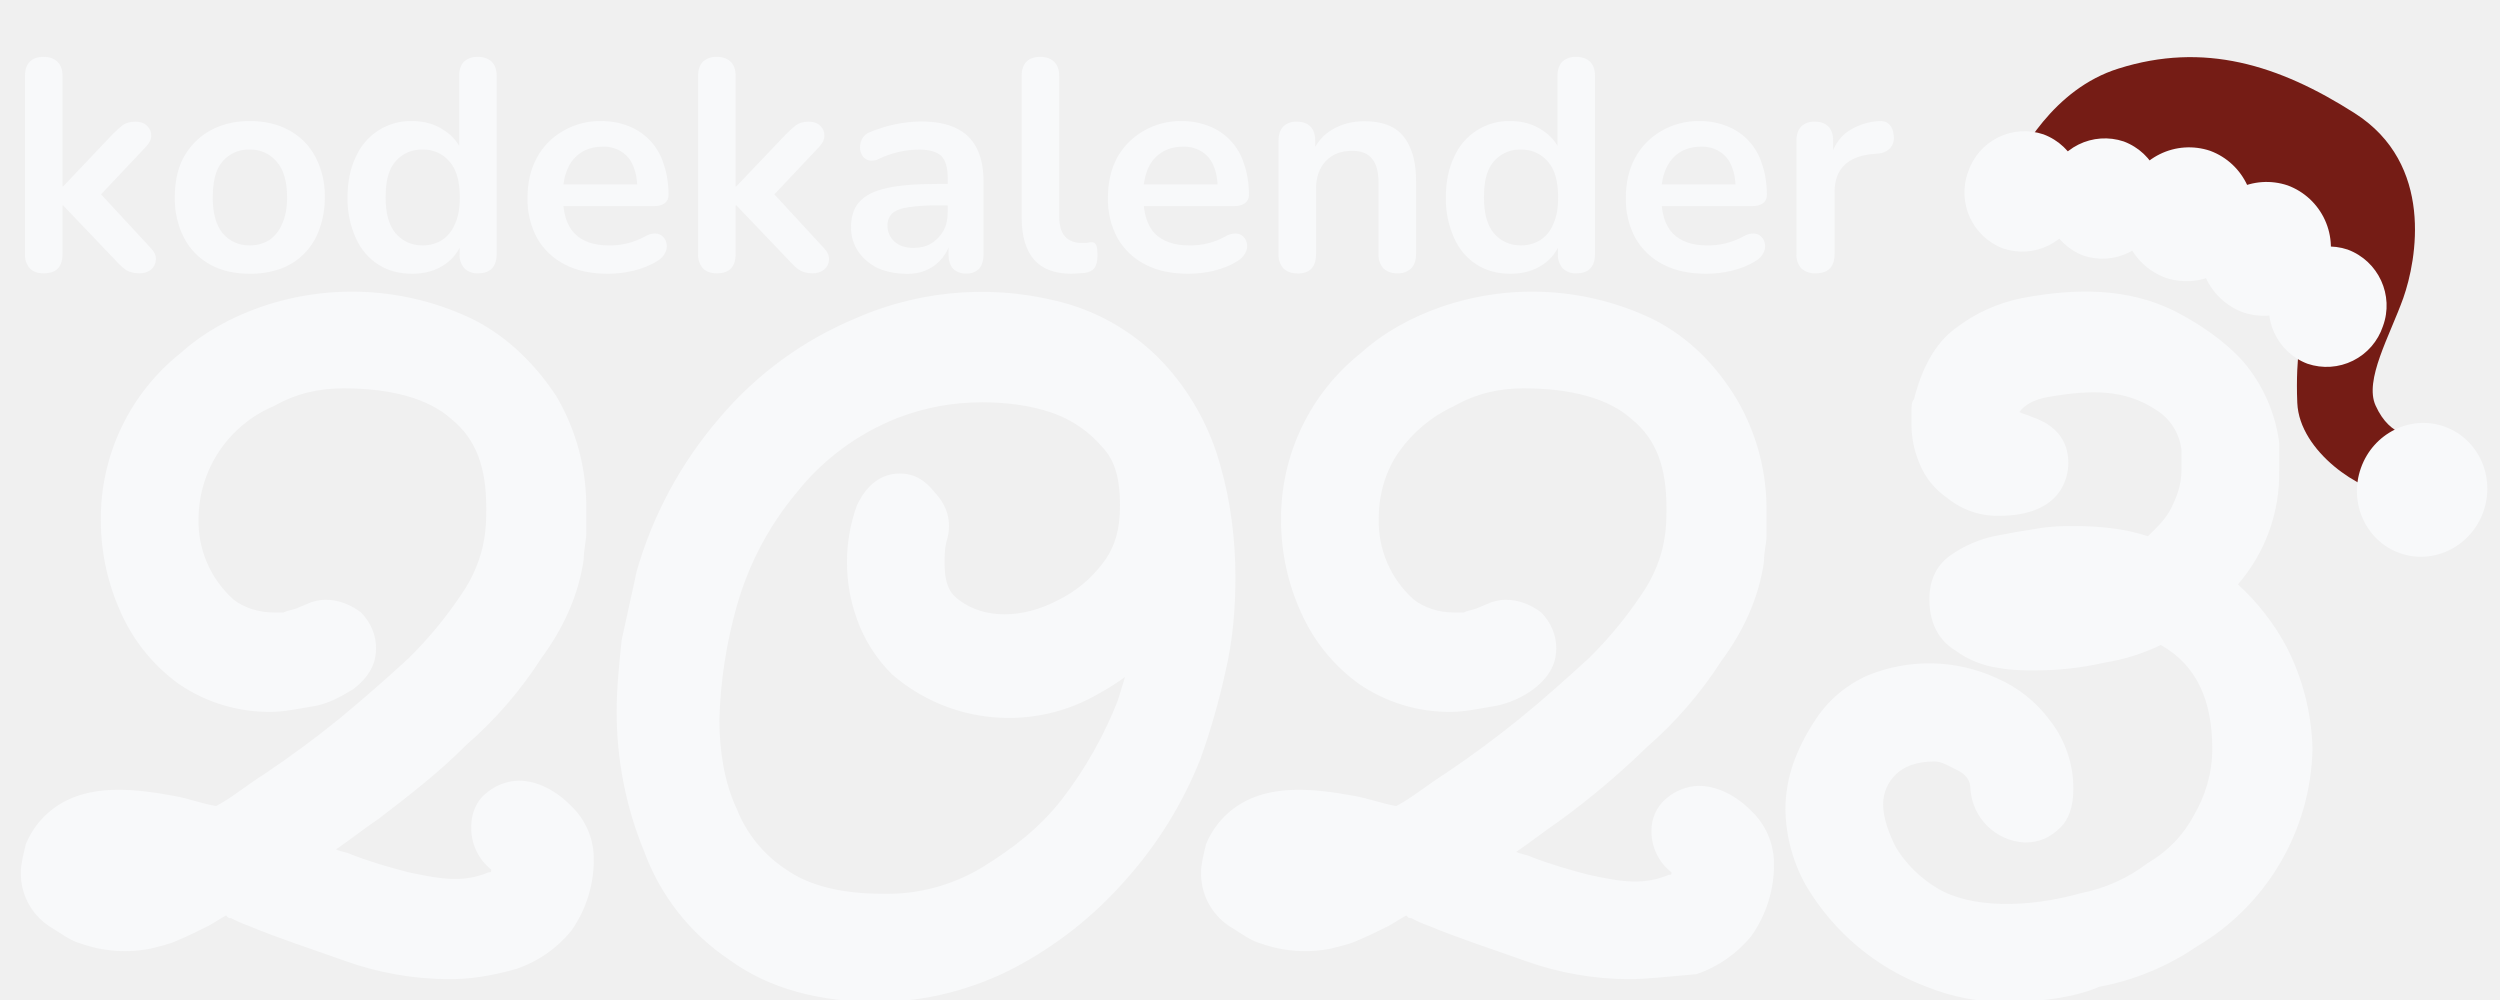
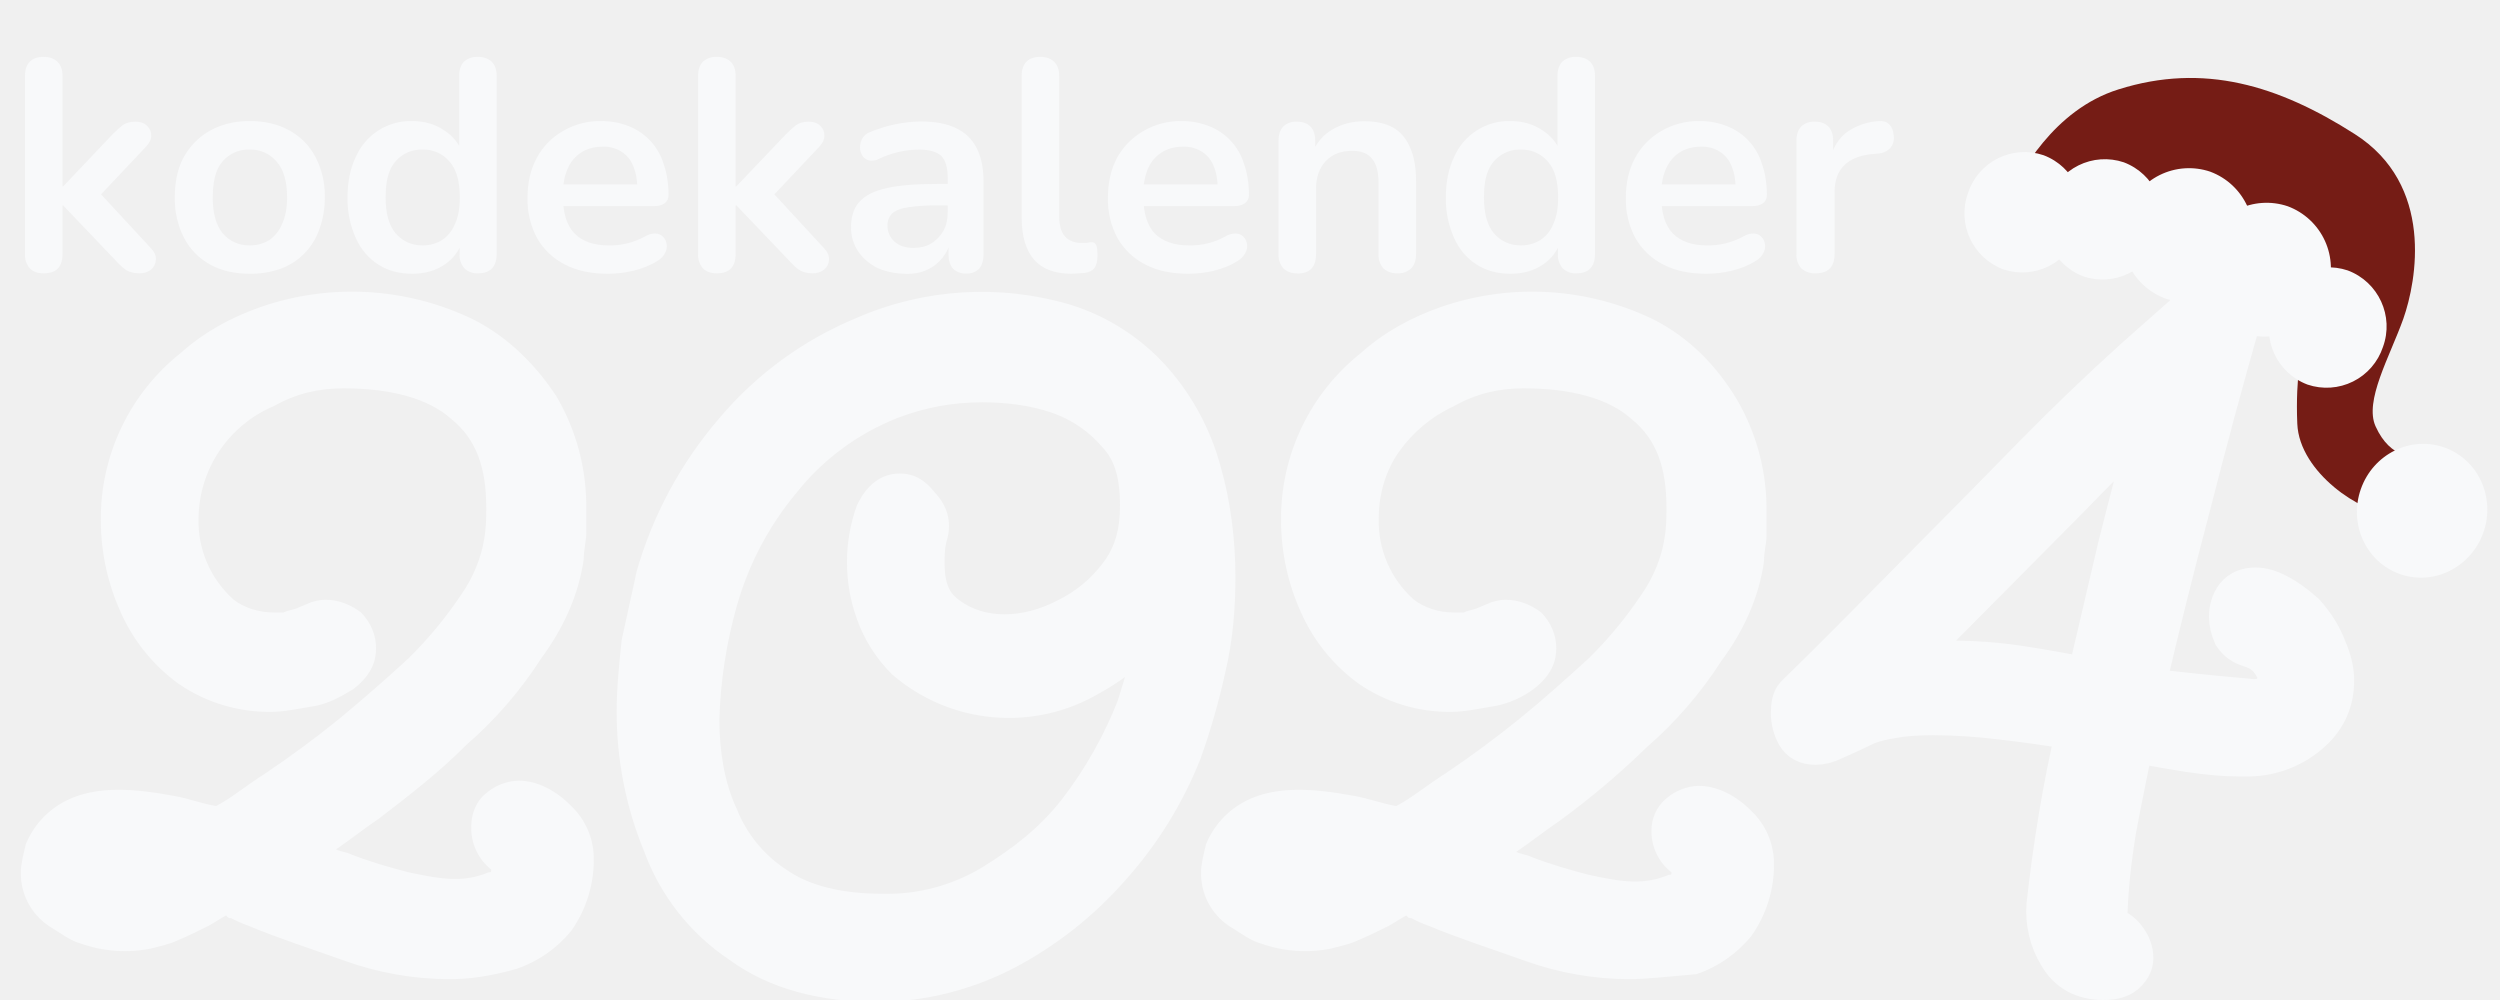
<svg xmlns="http://www.w3.org/2000/svg" fill="none" viewBox="0 0 120 48">
  <g clip-path="url(#Kodekalender_Logo_Desktop_svg__a)">
    <path fill="#F8F9FA" d="M2.1 13.12c-.3 0-.52-.08-.67-.24a.97.97 0 0 1-.23-.69V3.64c0-.3.08-.52.23-.68.15-.15.37-.23.66-.23.29 0 .51.08.66.23.17.16.25.38.25.68v5.31h.03l2.37-2.5c.2-.2.36-.34.5-.45.15-.1.35-.16.6-.16s.43.07.56.2c.13.13.2.28.2.47 0 .18-.09.36-.26.54L4.5 9.7v-.75l2.75 2.97c.17.18.25.37.23.56a.63.63 0 0 1-.23.46.85.85 0 0 1-.55.18c-.27 0-.49-.06-.65-.16-.15-.1-.33-.27-.52-.48l-2.5-2.62H3v2.33c0 .62-.3.93-.9.93Zm9.89.02c-.73 0-1.36-.14-1.9-.44-.54-.3-.96-.72-1.25-1.27a4.1 4.1 0 0 1-.45-1.96c0-.56.08-1.07.24-1.51a3.25 3.25 0 0 1 1.88-1.89c.44-.17.93-.26 1.48-.26.73 0 1.36.15 1.9.45.54.3.96.72 1.25 1.27a4 4 0 0 1 .45 1.94 4.3 4.3 0 0 1-.26 1.53 3.08 3.08 0 0 1-1.86 1.9 4.3 4.3 0 0 1-1.48.24Zm0-1.36c.35 0 .67-.09.94-.26.26-.18.47-.43.61-.77.16-.34.24-.77.24-1.28 0-.77-.17-1.34-.5-1.71a1.62 1.62 0 0 0-1.3-.58 1.63 1.63 0 0 0-1.57 1.02c-.13.34-.2.76-.2 1.27 0 .76.16 1.34.48 1.73.33.38.76.58 1.3.58Zm7.8 1.36c-.62 0-1.16-.14-1.63-.44s-.83-.72-1.08-1.27a4.6 4.6 0 0 1-.4-1.96c0-.76.14-1.4.4-1.94a2.87 2.87 0 0 1 2.7-1.72c.59 0 1.1.15 1.53.44.44.28.74.66.9 1.13h-.17V3.64c0-.3.08-.52.23-.68a.94.94 0 0 1 .67-.23c.28 0 .5.08.66.23.16.16.24.38.24.68v8.55c0 .3-.07.53-.23.7-.15.15-.37.23-.66.23a.88.88 0 0 1-.66-.24.97.97 0 0 1-.23-.69v-1.12l.16.43c-.15.5-.44.9-.88 1.2-.44.3-.96.44-1.56.44Zm.5-1.36c.35 0 .66-.09.93-.26.27-.18.48-.43.62-.77.16-.34.23-.77.23-1.28 0-.77-.16-1.34-.49-1.71a1.62 1.62 0 0 0-1.3-.58 1.63 1.63 0 0 0-1.57 1.02c-.14.34-.2.76-.2 1.27 0 .76.15 1.34.48 1.73.33.38.76.58 1.3.58Zm8.89 1.36c-.8 0-1.48-.14-2.06-.44a3.22 3.22 0 0 1-1.34-1.27 3.9 3.9 0 0 1-.46-1.94c0-.73.15-1.37.45-1.92.3-.55.72-.97 1.25-1.28a3.53 3.53 0 0 1 1.83-.48c.5 0 .94.09 1.34.25a2.82 2.82 0 0 1 1.67 1.83c.15.43.23.92.23 1.47 0 .17-.06.3-.19.4a.83.83 0 0 1-.5.13h-4.62V8.85h4.04l-.23.22c0-.44-.07-.81-.2-1.11a1.4 1.4 0 0 0-.56-.68 1.58 1.58 0 0 0-.9-.24c-.41 0-.76.1-1.05.29-.27.18-.5.44-.64.79-.15.33-.22.74-.22 1.2v.1c0 .8.18 1.39.55 1.78.37.38.92.58 1.64.58a3.46 3.46 0 0 0 1.73-.42c.2-.12.38-.16.53-.15a.5.5 0 0 1 .36.16c.1.1.15.22.17.36a.67.67 0 0 1-.08.42.9.9 0 0 1-.36.37c-.34.22-.73.37-1.17.48-.43.1-.84.14-1.21.14Zm5.23-.02c-.3 0-.51-.08-.67-.24a.97.97 0 0 1-.23-.69V3.64c0-.3.08-.52.23-.68a.94.94 0 0 1 .67-.23c.28 0 .5.08.66.23.16.16.24.38.24.68v5.31h.03l2.38-2.5c.2-.2.36-.34.5-.45.15-.1.34-.16.6-.16.24 0 .43.07.55.2.14.13.2.28.2.47 0 .18-.08.36-.25.54l-2.5 2.65v-.75l2.74 2.97c.17.18.25.37.23.56a.63.63 0 0 1-.23.46.85.85 0 0 1-.55.18c-.26 0-.48-.06-.64-.16-.16-.1-.33-.27-.52-.48l-2.5-2.62h-.04v2.33c0 .62-.3.93-.9.93Zm9.07.02c-.5 0-.96-.1-1.37-.28-.39-.2-.7-.47-.93-.81a2.03 2.03 0 0 1-.33-1.14c0-.52.13-.92.4-1.22.27-.3.7-.53 1.31-.66.6-.14 1.42-.2 2.43-.2h.72v1.03h-.7a9 9 0 0 0-1.43.09c-.35.05-.6.16-.76.3a.77.77 0 0 0-.22.58 1 1 0 0 0 .34.77c.22.2.52.3.92.3.31 0 .6-.07.83-.21.25-.15.45-.36.6-.62.14-.26.2-.56.2-.9V8.53c0-.48-.1-.82-.3-1.04-.22-.2-.57-.31-1.07-.31a4.52 4.52 0 0 0-1.92.44.71.71 0 0 1-.49.08.55.55 0 0 1-.32-.23.76.76 0 0 1-.11-.4c0-.15.04-.29.11-.42a.69.69 0 0 1 .4-.32 6.54 6.54 0 0 1 2.38-.5c.7 0 1.26.1 1.7.31.45.21.79.53 1.01.97.22.42.33.97.33 1.64v3.45c0 .3-.07.53-.21.7a.83.83 0 0 1-.62.23.86.86 0 0 1-.64-.24c-.14-.16-.21-.39-.21-.69v-.69h.11a2 2 0 0 1-1.14 1.44c-.3.14-.63.2-1.02.2Zm7.96 0c-.8 0-1.4-.22-1.8-.67-.4-.46-.6-1.14-.6-2.02V3.64c0-.3.08-.52.23-.68.15-.15.37-.23.66-.23.29 0 .51.08.66.23.17.16.25.38.25.68v6.72c0 .45.09.77.27.98.2.22.46.32.8.32h.23l.2-.03c.13-.02.22.02.27.12.05.08.07.27.07.54 0 .24-.05.43-.14.57-.1.13-.26.21-.48.24a33.78 33.78 0 0 1-.62.04Zm5.6 0c-.8 0-1.49-.14-2.06-.44a3.22 3.22 0 0 1-1.34-1.27 3.9 3.9 0 0 1-.46-1.94c0-.73.15-1.37.44-1.92.31-.55.73-.97 1.26-1.28a3.53 3.53 0 0 1 1.83-.48c.5 0 .94.09 1.34.25a2.82 2.82 0 0 1 1.67 1.83c.15.43.23.92.23 1.47 0 .17-.07.3-.2.4a.83.83 0 0 1-.5.13h-4.62V8.85h4.05l-.23.22c0-.44-.07-.81-.2-1.11a1.4 1.4 0 0 0-.56-.68 1.58 1.58 0 0 0-.91-.24c-.4 0-.75.1-1.04.29-.28.18-.5.44-.65.79a3.1 3.1 0 0 0-.21 1.2v.1c0 .8.18 1.39.54 1.78.38.38.93.58 1.65.58a3.46 3.46 0 0 0 1.73-.42.9.9 0 0 1 .53-.15.5.5 0 0 1 .36.16c.1.1.15.22.17.36a.67.67 0 0 1-.09.42.9.9 0 0 1-.36.37c-.33.22-.72.37-1.16.48-.43.1-.84.14-1.21.14Zm5.22-.02a.9.9 0 0 1-.66-.24.97.97 0 0 1-.23-.69V6.75c0-.3.08-.52.23-.68a.88.88 0 0 1 .65-.23c.28 0 .5.08.65.23.15.16.23.38.23.68v.98l-.16-.36c.21-.5.54-.9.98-1.15.45-.27.96-.4 1.53-.4.56 0 1.03.1 1.4.31.36.21.63.53.81.97.19.42.28.96.28 1.6v3.5c0 .3-.08.52-.23.68a.9.9 0 0 1-.67.24.95.95 0 0 1-.67-.24.97.97 0 0 1-.23-.69V8.8c0-.54-.1-.94-.32-1.19-.2-.25-.52-.37-.95-.37-.53 0-.95.16-1.27.5-.3.33-.46.76-.46 1.31v3.15c0 .62-.3.93-.9.93Zm10.24.02c-.61 0-1.15-.14-1.62-.44-.47-.3-.83-.72-1.08-1.27a4.6 4.6 0 0 1-.4-1.96c0-.76.14-1.4.4-1.94a2.87 2.87 0 0 1 2.7-1.72c.59 0 1.1.15 1.53.44.44.28.74.66.9 1.13h-.17V3.64c0-.3.08-.52.23-.68a.94.94 0 0 1 .67-.23c.28 0 .5.08.66.23.16.16.24.38.24.68v8.55c0 .3-.07.53-.23.7-.15.15-.37.23-.66.23a.88.88 0 0 1-.66-.24.97.97 0 0 1-.23-.69v-1.12l.16.43c-.15.5-.44.9-.88 1.2-.44.3-.96.44-1.56.44Zm.5-1.36c.36 0 .67-.09.94-.26.27-.18.48-.43.62-.77.16-.34.23-.77.23-1.28 0-.77-.16-1.34-.49-1.71a1.62 1.62 0 0 0-1.3-.58 1.63 1.63 0 0 0-1.57 1.02c-.14.34-.2.76-.2 1.27 0 .76.15 1.34.48 1.73.33.38.76.58 1.3.58Zm8.9 1.36c-.8 0-1.48-.14-2.06-.44a3.22 3.22 0 0 1-1.34-1.27 3.9 3.9 0 0 1-.46-1.94c0-.73.15-1.37.45-1.92.3-.55.72-.97 1.25-1.28a3.53 3.53 0 0 1 1.83-.48c.5 0 .94.09 1.34.25a2.82 2.82 0 0 1 1.67 1.83c.15.43.23.92.23 1.47 0 .17-.06.3-.19.4a.83.83 0 0 1-.5.13H79.5V8.85h4.04l-.23.22c0-.44-.07-.81-.2-1.11a1.4 1.4 0 0 0-.56-.68 1.58 1.58 0 0 0-.9-.24c-.41 0-.76.1-1.05.29-.27.18-.49.44-.64.79-.15.33-.22.74-.22 1.2v.1c0 .8.18 1.39.55 1.78.37.38.92.58 1.64.58a3.46 3.46 0 0 0 1.73-.42c.2-.12.38-.16.53-.15a.5.5 0 0 1 .36.16c.1.1.15.22.17.36a.67.67 0 0 1-.08.42.9.9 0 0 1-.36.37c-.34.22-.73.37-1.17.48-.43.1-.84.14-1.21.14Zm5.26-.02a.97.97 0 0 1-.7-.24.97.97 0 0 1-.23-.69V6.75c0-.3.08-.52.23-.68a.88.88 0 0 1 .65-.23c.28 0 .5.08.65.23.15.16.23.38.23.68v.9h-.14c.13-.57.4-1 .79-1.3a3 3 0 0 1 1.57-.54c.2-.01.36.04.47.16.13.12.2.3.22.55a.77.77 0 0 1-.17.59.9.9 0 0 1-.58.26l-.32.03c-.58.06-1.02.24-1.32.55-.3.3-.45.72-.45 1.26v2.98c0 .3-.07.53-.23.7-.15.15-.38.23-.67.23Z" />
-     <path fill="#751C15" d="M101.69 3.29c-3.14.98-4.75 4.07-5.34 5.28l12.97 3.59 1.22 2.65c-.01.97-.37 2.17-.27 4.53.1 2.36 3.12 4.3 4.44 4.31l1.55-2.53c-.36-.24-1.5-.04-2.23-1.65-.56-1.22.68-3.35 1.33-5.17.64-1.82 1.5-6.43-2.34-8.87-3.65-2.33-7.24-3.43-11.33-2.14Z" />
-     <ellipse cx="3.12" cy="3.22" fill="#F8F9FA" rx="3.12" ry="3.22" transform="rotate(19.56 .83 341.54)skewX(.13)" />
-     <path fill="#F8F9FA" d="M99.77 10.13a2.85 2.85 0 0 1-3.61 1.8 2.87 2.87 0 0 1-1.69-3.68 2.85 2.85 0 0 1 3.62-1.8 2.87 2.87 0 0 1 1.68 3.68Z" />
-     <path fill="#F8F9FA" d="M103.62 10.47a2.85 2.85 0 0 1-3.61 1.8 2.87 2.87 0 0 1-1.68-3.68 2.85 2.85 0 0 1 3.61-1.8 2.87 2.87 0 0 1 1.68 3.68Zm10.76 5.19a2.85 2.85 0 0 1-3.62 1.8 2.87 2.87 0 0 1-1.68-3.68 2.85 2.85 0 0 1 3.61-1.8 2.87 2.87 0 0 1 1.69 3.68Z" />
-     <path fill="#F8F9FA" d="M107.96 11.33a3.17 3.17 0 0 1-4.02 2 3.18 3.18 0 0 1-1.87-4.1 3.17 3.17 0 0 1 4.02-1.99 3.18 3.18 0 0 1 1.87 4.09Z" />
-     <path fill="#F8F9FA" d="M111.68 13a3.17 3.17 0 0 1-4.02 1.99 3.18 3.18 0 0 1-1.87-4.09 3.17 3.17 0 0 1 4.02-2 3.18 3.18 0 0 1 1.87 4.1ZM21.53 47a14.9 14.9 0 0 1-4.92-.86c-1.68-.6-3.24-1.1-4.68-1.7a7.1 7.1 0 0 1-.84-.37c-.12 0-.12 0-.24-.13-.24.13-.6.37-.84.5-.48.24-.96.48-1.56.73-.24.12-.73.24-1.2.36a6.33 6.33 0 0 1-3.37-.24c-.48-.12-.96-.49-1.56-.86A3.04 3.04 0 0 1 1 41.87c0-.37.12-.86.24-1.35a4.05 4.05 0 0 1 1.92-2.08c1.44-.73 3.24-.6 5.17-.24.72.12 1.32.37 2.04.49.72-.37 1.44-.98 2.4-1.59a49.64 49.64 0 0 0 3.48-2.57 83.9 83.9 0 0 0 3.36-2.93 19.5 19.5 0 0 0 2.53-3.06c.6-.85.96-1.83 1.08-2.56.12-.61.12-1.1.12-1.6 0-1.95-.48-3.3-1.68-4.27-1.09-.98-2.89-1.47-5.17-1.47-1.2 0-2.28.25-3.36.86a5.9 5.9 0 0 0-3.6 5.38 5.04 5.04 0 0 0 1.68 3.9c.48.38 1.2.62 1.92.62h.48c.24-.12.48-.12.72-.24l.6-.25c.36-.12.6-.12.72-.12.6 0 1.2.24 1.68.61.48.49.72 1.1.72 1.71 0 .49-.12 1.22-1.08 1.96-.6.36-1.2.73-2.04.85-.72.12-1.32.25-1.92.25a7.67 7.67 0 0 1-4.44-1.35A8.47 8.47 0 0 1 5.8 29.4a10.7 10.7 0 0 1-.96-4.4 10.15 10.15 0 0 1 3.85-8.07c1.08-.97 2.4-1.7 3.84-2.2a13.38 13.38 0 0 1 10.2.61c1.69.86 3 2.2 3.97 3.67a10.42 10.42 0 0 1 1.44 5.5v1.1c0 .37-.12.73-.12 1.22-.24 1.71-.96 3.3-2.04 4.77a19.37 19.37 0 0 1-3.6 4.16c-1.33 1.34-2.77 2.44-4.2 3.54-.73.49-1.33.98-2.05 1.47.24.12.48.12.72.24.96.37 1.8.61 2.76.86 1.68.36 2.65.49 3.85 0 .12 0 .12 0 .12-.13a2.54 2.54 0 0 1-.96-2.07c0-.61.24-1.23.72-1.6a2.5 2.5 0 0 1 1.56-.6c.6 0 1.56.24 2.52 1.22a3.49 3.49 0 0 1 1.08 2.44 5.9 5.9 0 0 1-1.08 3.55 5.8 5.8 0 0 1-2.64 1.83c-1.32.37-2.28.49-3.25.49Zm20.7 1.1c-2.89 0-5.3-.63-7.22-2.03a10.68 10.68 0 0 1-4.09-5.2 17.55 17.55 0 0 1-1.32-6.72c0-1.14.12-2.28.24-3.43.24-1.14.48-2.15.72-3.3a19.5 19.5 0 0 1 3.97-7.35 17.21 17.21 0 0 1 6.61-4.82 15.02 15.02 0 0 1 10.22-.63 10.3 10.3 0 0 1 4.7 3.04 11.8 11.8 0 0 1 2.52 4.7c.48 1.64.72 3.54.72 5.32 0 1.52-.12 3.04-.48 4.57a34.04 34.04 0 0 1-1.2 4.18A19.43 19.43 0 0 1 54 42.27a18.63 18.63 0 0 1-5.3 4.18 14.54 14.54 0 0 1-6.48 1.65Zm4.93-28.79c-1.45 0-2.77.25-4.1.76-1.92.76-3.6 2.03-4.8 3.55a14.67 14.67 0 0 0-2.89 5.46 22.3 22.3 0 0 0-.84 5.45c0 1.52.24 3.04.84 4.31a6.2 6.2 0 0 0 2.4 2.92c1.09.76 2.65 1.14 4.58 1.14a8.8 8.8 0 0 0 4.8-1.27c1.45-.89 2.77-1.9 3.85-3.3a19.39 19.39 0 0 0 2.65-4.69L54 32.5c-.36.25-.72.5-1.2.76a8.56 8.56 0 0 1-9.98-.89 7.06 7.06 0 0 1-1.69-2.66 8.05 8.05 0 0 1 0-5.45c.6-1.27 1.45-1.53 2.05-1.53.48 0 1.08.13 1.68.9.6.63.84 1.39.6 2.27-.12.39-.12.77-.12 1.15 0 1.14.36 1.52.72 1.77 1.2.89 3 .89 4.7 0a5.93 5.93 0 0 0 2.16-1.77c.6-.76.84-1.65.84-2.8 0-1.26-.24-2.15-.84-2.78a5.57 5.57 0 0 0-2.4-1.65c-1.09-.38-2.3-.51-3.37-.51ZM78.19 47a14.9 14.9 0 0 1-4.93-.86c-1.68-.6-3.24-1.1-4.68-1.7a5.8 5.8 0 0 1-.84-.37c-.12 0-.12 0-.24-.13-.24.13-.6.37-.84.5-.48.24-.96.48-1.56.73-.24.12-.73.24-1.2.36a6.33 6.33 0 0 1-3.37-.24c-.48-.12-.96-.49-1.56-.86a3.04 3.04 0 0 1-1.32-2.56c0-.37.12-.86.24-1.35a4.05 4.05 0 0 1 1.92-2.08c1.44-.73 3.24-.6 5.17-.24.72.12 1.32.37 2.04.49.72-.37 1.44-.98 2.4-1.59a49.62 49.62 0 0 0 3.48-2.57c1.2-.97 2.28-1.95 3.36-2.93a19.5 19.5 0 0 0 2.53-3.06c.6-.85.96-1.83 1.08-2.56.12-.61.12-1.1.12-1.6 0-1.95-.48-3.3-1.68-4.27-1.09-.98-2.89-1.47-5.17-1.47-1.2 0-2.28.25-3.36.86a6.61 6.61 0 0 0-2.64 2.2c-.6.86-.96 1.96-.96 3.18a5.03 5.03 0 0 0 1.68 3.9c.48.38 1.2.62 1.92.62h.48c.24-.12.48-.12.72-.24l.6-.25c.36-.12.6-.12.72-.12.6 0 1.2.24 1.68.61.48.49.72 1.1.72 1.71 0 .49-.12 1.22-1.08 1.96-.48.36-1.2.73-2.04.85-.72.12-1.32.25-1.92.25a7.67 7.67 0 0 1-4.44-1.35 8.47 8.47 0 0 1-2.77-3.42 10.7 10.7 0 0 1-.96-4.4 10.15 10.15 0 0 1 3.85-8.07c1.08-.97 2.4-1.7 3.84-2.2a13.38 13.38 0 0 1 10.2.61c1.69.86 3 2.2 3.97 3.8a10.42 10.42 0 0 1 1.44 5.5v1.1c0 .36-.12.73-.12 1.22-.24 1.7-.96 3.3-2.04 4.76a19.37 19.37 0 0 1-3.6 4.16 38.18 38.18 0 0 1-4.2 3.54c-.73.5-1.33.98-2.05 1.47.24.12.48.12.72.24.96.37 1.8.61 2.76.86 1.68.37 2.65.49 3.85 0 .12 0 .12 0 .12-.12a2.48 2.48 0 0 1-.96-1.96 2 2 0 0 1 .72-1.59 2.5 2.5 0 0 1 1.56-.6c.6 0 1.56.24 2.52 1.21a3.49 3.49 0 0 1 1.08 2.45 5.9 5.9 0 0 1-1.08 3.54 5.8 5.8 0 0 1-2.64 1.84c-1.44.12-2.4.24-3.25.24Zm18.12 1.1a10.1 10.1 0 0 1-3.82-.73 11.37 11.37 0 0 1-5.8-4.86 7.7 7.7 0 0 1-.99-3.65c0-.73.12-1.46.37-2.19.25-.72.62-1.45 1.11-2.18a5.77 5.77 0 0 1 2.47-2.07 7.78 7.78 0 0 1 6.17.12 6.28 6.28 0 0 1 2.6 2.07 5.28 5.28 0 0 1 1.1 3.28c0 .85-.24 1.46-.61 1.82-.5.49-1 .73-1.73.73a2.76 2.76 0 0 1-2.6-2.55c0-.36-.12-.6-.49-.85-.5-.24-.86-.49-1.23-.49-.87 0-1.48.25-1.85.61a2 2 0 0 0-.62 1.46c0 .6.25 1.34.62 2.07a5.9 5.9 0 0 0 1.97 1.94c1.6.97 4.32.97 6.91.24a7.7 7.7 0 0 0 3.21-1.45 5.74 5.74 0 0 0 2.22-2.31c.5-.85.87-1.95.87-3.16 0-2.31-.74-4.02-2.47-4.99a9.8 9.8 0 0 1-2.72.85c-1.1.25-2.22.37-3.33.37-.5 0-1.11 0-1.73-.12a4.52 4.52 0 0 1-2.1-.85c-.61-.37-1.23-1.1-1.23-2.44 0-.97.37-1.7 1.11-2.18a5.71 5.71 0 0 1 1.98-.85 44.3 44.3 0 0 1 2.1-.37c.74-.12 1.23-.12 1.72-.12 1.24 0 2.47.12 3.58.49.5-.49.87-.85 1.11-1.34.25-.49.5-1.1.5-1.82v-.98a2.6 2.6 0 0 0-1.24-1.94c-1.48-.97-3.08-.97-5.18-.6-.62.11-1.11.36-1.36.72.25.12.37.12.62.24 1.1.37 1.73 1.1 1.73 2.2 0 .6-.25 2.54-3.34 2.54a3.8 3.8 0 0 1-2.46-.85 3.66 3.66 0 0 1-1.36-1.7 4.81 4.81 0 0 1-.37-1.82v-.6c0-.25 0-.5.12-.62.37-1.46.99-2.67 1.98-3.4a7.7 7.7 0 0 1 3.2-1.46c2.6-.49 5.06-.49 7.29.6 1.23.62 2.46 1.47 3.33 2.44a7.48 7.48 0 0 1 1.73 3.89v1.33a8.1 8.1 0 0 1-1.98 5.48 11.2 11.2 0 0 1 2.35 3.03 11.36 11.36 0 0 1 1.23 4.87 11.29 11.29 0 0 1-5.55 9.48 12.35 12.35 0 0 1-4.7 1.94c-1.1.49-2.83.73-4.44.73Z" />
+     <path fill="#751C15" d="M101.69 4.29c-3.14.98-4.75 4.07-5.34 5.28l12.97 3.59 1.22 2.65c-.01.97-.37 2.17-.27 4.53.1 2.36 3.12 4.3 4.44 4.31l1.55-2.53c-.36-.24-1.5-.04-2.23-1.65-.56-1.22.68-3.35 1.33-5.17.64-1.82 1.5-6.43-2.34-8.87-3.65-2.33-7.24-3.43-11.33-2.14Z" />
+     <ellipse cx="3.12" cy="3.22" fill="#F8F9FA" rx="3.12" ry="3.22" transform="rotate(19.56 -2.08 342.04)skewX(.13)" />
+     <path fill="#F8F9FA" d="M99.77 11.13a2.85 2.85 0 0 1-3.61 1.8 2.87 2.87 0 0 1-1.69-3.68 2.85 2.85 0 0 1 3.62-1.8 2.87 2.87 0 0 1 1.68 3.68Z" />
+     <path fill="#F8F9FA" d="M103.62 11.47a2.85 2.85 0 0 1-3.61 1.8 2.87 2.87 0 0 1-1.68-3.68 2.85 2.85 0 0 1 3.61-1.8 2.87 2.87 0 0 1 1.68 3.68Zm10.76 5.19a2.85 2.85 0 0 1-3.62 1.8 2.87 2.87 0 0 1-1.68-3.68 2.85 2.85 0 0 1 3.61-1.8 2.87 2.87 0 0 1 1.69 3.68Z" />
+     <path fill="#F8F9FA" d="M107.96 12.33a3.17 3.17 0 0 1-4.02 2 3.18 3.18 0 0 1-1.87-4.1 3.17 3.17 0 0 1 4.02-1.99 3.18 3.18 0 0 1 1.87 4.09Z" />
+     <path fill="#F8F9FA" d="M111.68 14a3.17 3.17 0 0 1-4.02 1.99 3.18 3.18 0 0 1-1.87-4.09 3.17 3.17 0 0 1 4.02-2 3.18 3.18 0 0 1 1.87 4.1ZM21.53 47a14.9 14.9 0 0 1-4.92-.86c-1.68-.6-3.24-1.1-4.68-1.7a7.1 7.1 0 0 1-.84-.37c-.12 0-.12 0-.24-.13-.24.13-.6.37-.84.5-.48.24-.96.48-1.56.73-.24.12-.73.24-1.2.36a6.33 6.33 0 0 1-3.37-.24c-.48-.12-.96-.49-1.56-.86A3.04 3.04 0 0 1 1 41.87c0-.37.12-.86.24-1.35a4.05 4.05 0 0 1 1.92-2.08c1.44-.73 3.24-.6 5.17-.24.72.12 1.32.37 2.04.49.72-.37 1.44-.98 2.4-1.59a49.64 49.64 0 0 0 3.48-2.57 83.9 83.9 0 0 0 3.36-2.93 19.5 19.5 0 0 0 2.53-3.06c.6-.85.96-1.83 1.08-2.56.12-.61.12-1.1.12-1.6 0-1.95-.48-3.3-1.68-4.27-1.09-.98-2.89-1.47-5.17-1.47-1.2 0-2.28.25-3.36.86a5.9 5.9 0 0 0-3.6 5.38 5.04 5.04 0 0 0 1.68 3.9c.48.38 1.2.62 1.92.62h.48c.24-.12.48-.12.72-.24l.6-.25c.36-.12.6-.12.72-.12.6 0 1.2.24 1.68.61.48.49.72 1.1.72 1.71 0 .49-.12 1.22-1.08 1.96-.6.36-1.2.73-2.04.85-.72.12-1.32.25-1.92.25a7.67 7.67 0 0 1-4.44-1.35A8.47 8.47 0 0 1 5.8 29.4a10.7 10.7 0 0 1-.96-4.4 10.15 10.15 0 0 1 3.85-8.07c1.08-.97 2.4-1.7 3.84-2.2a13.38 13.38 0 0 1 10.2.61c1.69.86 3 2.2 3.97 3.67a10.42 10.42 0 0 1 1.44 5.5v1.1c0 .37-.12.73-.12 1.22-.24 1.71-.96 3.3-2.04 4.77a19.37 19.37 0 0 1-3.6 4.16c-1.33 1.34-2.77 2.44-4.2 3.54-.73.49-1.33.98-2.05 1.47.24.12.48.12.72.24.96.37 1.8.61 2.76.86 1.68.36 2.65.49 3.85 0 .12 0 .12 0 .12-.13a2.54 2.54 0 0 1-.96-2.07c0-.61.24-1.23.72-1.6a2.5 2.5 0 0 1 1.56-.6c.6 0 1.56.24 2.52 1.22a3.49 3.49 0 0 1 1.08 2.44 5.9 5.9 0 0 1-1.08 3.55 5.8 5.8 0 0 1-2.64 1.83c-1.32.37-2.28.49-3.25.49Zm20.7 1.1c-2.89 0-5.3-.63-7.22-2.03a10.68 10.68 0 0 1-4.09-5.2 17.55 17.55 0 0 1-1.32-6.72c0-1.14.12-2.28.24-3.43.24-1.14.48-2.15.72-3.3a19.5 19.5 0 0 1 3.97-7.35 17.21 17.21 0 0 1 6.61-4.82 15.02 15.02 0 0 1 10.22-.63 10.3 10.3 0 0 1 4.7 3.04 11.8 11.8 0 0 1 2.52 4.7c.48 1.64.72 3.54.72 5.32 0 1.52-.12 3.04-.48 4.57a34.04 34.04 0 0 1-1.2 4.18A19.43 19.43 0 0 1 54 42.27a18.63 18.63 0 0 1-5.3 4.18 14.54 14.54 0 0 1-6.48 1.65Zm4.93-28.79c-1.45 0-2.77.25-4.1.76-1.92.76-3.6 2.03-4.8 3.55a14.67 14.67 0 0 0-2.89 5.46 22.3 22.3 0 0 0-.84 5.45c0 1.52.24 3.04.84 4.31a6.2 6.2 0 0 0 2.4 2.92c1.09.76 2.65 1.14 4.58 1.14a8.8 8.8 0 0 0 4.8-1.27c1.45-.89 2.77-1.9 3.85-3.3a19.39 19.39 0 0 0 2.65-4.69L54 32.5c-.36.25-.72.5-1.2.76a8.56 8.56 0 0 1-9.98-.89 7.06 7.06 0 0 1-1.69-2.66 8.05 8.05 0 0 1 0-5.45c.6-1.27 1.45-1.53 2.05-1.53.48 0 1.08.13 1.68.9.6.63.84 1.39.6 2.27-.12.39-.12.77-.12 1.15 0 1.14.36 1.52.72 1.77 1.2.89 3 .89 4.7 0a5.93 5.93 0 0 0 2.16-1.77c.6-.76.84-1.65.84-2.8 0-1.26-.24-2.15-.84-2.78a5.57 5.57 0 0 0-2.4-1.65c-1.09-.38-2.3-.51-3.37-.51ZM78.19 47a14.9 14.9 0 0 1-4.93-.86c-1.68-.6-3.24-1.1-4.68-1.7a5.8 5.8 0 0 1-.84-.37c-.12 0-.12 0-.24-.13-.24.13-.6.37-.84.5-.48.24-.96.48-1.56.73-.24.12-.73.24-1.2.36a6.33 6.33 0 0 1-3.37-.24c-.48-.12-.96-.49-1.56-.86a3.04 3.04 0 0 1-1.32-2.56c0-.37.12-.86.24-1.35a4.05 4.05 0 0 1 1.92-2.08c1.44-.73 3.24-.6 5.17-.24.72.12 1.32.37 2.04.49.72-.37 1.44-.98 2.4-1.59a49.62 49.62 0 0 0 3.48-2.57c1.2-.97 2.28-1.95 3.36-2.93a19.5 19.5 0 0 0 2.53-3.06c.6-.85.96-1.83 1.08-2.56.12-.61.12-1.1.12-1.6 0-1.95-.48-3.3-1.68-4.27-1.09-.98-2.89-1.47-5.17-1.47-1.2 0-2.28.25-3.36.86a6.61 6.61 0 0 0-2.64 2.2c-.6.86-.96 1.96-.96 3.18a5.03 5.03 0 0 0 1.68 3.9c.48.38 1.2.62 1.92.62h.48c.24-.12.48-.12.72-.24l.6-.25c.36-.12.6-.12.72-.12.6 0 1.2.24 1.68.61.48.49.72 1.1.72 1.71 0 .49-.12 1.22-1.08 1.96-.48.36-1.2.73-2.04.85-.72.12-1.32.25-1.92.25a7.67 7.67 0 0 1-4.44-1.35 8.47 8.47 0 0 1-2.77-3.42 10.7 10.7 0 0 1-.96-4.4 10.15 10.15 0 0 1 3.85-8.07c1.08-.97 2.4-1.7 3.84-2.2a13.38 13.38 0 0 1 10.2.61c1.69.86 3 2.2 3.97 3.8a10.42 10.42 0 0 1 1.44 5.5v1.1c0 .36-.12.73-.12 1.22-.24 1.7-.96 3.3-2.04 4.76a19.37 19.37 0 0 1-3.6 4.16 38.18 38.18 0 0 1-4.2 3.54c-.73.5-1.33.98-2.05 1.47.24.12.48.12.72.24.96.37 1.8.61 2.76.86 1.68.37 2.65.49 3.85 0 .12 0 .12 0 .12-.12a2.48 2.48 0 0 1-.96-1.96 2 2 0 0 1 .72-1.59 2.5 2.5 0 0 1 1.56-.6c.6 0 1.56.24 2.52 1.21a3.49 3.49 0 0 1 1.08 2.45 5.9 5.9 0 0 1-1.08 3.54 5.8 5.8 0 0 1-2.64 1.84c-1.44.12-2.4.24-3.25.24Z" />
+     <path fill="#F8F9FA" stroke="#F8F9FA" stroke-width="2" d="M100.97 47c-.97 0-1.68-.39-2.13-1.17a4.02 4.02 0 0 1-.57-2.39c.32-2.88.78-5.66 1.4-8.34l-.1-.1a62.9 62.9 0 0 0-3.52-.5 27.47 27.47 0 0 0-3.21-.21c-.83 0-1.5.05-2.02.15-.45.07-.85.17-1.2.3l-.98.46-.67.3c-.28.14-.55.21-.83.21-.41 0-.7-.15-.88-.46a2.22 2.22 0 0 1-.26-1.01c0-.41.07-.68.2-.82 1.11-1.08 2.2-2.17 3.27-3.25l3.21-3.25c1.62-1.63 3.23-3.26 4.82-4.89a113 113 0 0 1 4.97-4.78l3.21-2.84c.28-.27.6-.41.98-.41.6 0 .89.32.89.97v.25a320.86 320.86 0 0 0-2.43 9c-.77 2.92-1.5 5.83-2.18 8.75l.1.1a130.3 130.3 0 0 0 4.82.5c.48.07.84 0 1.08-.2.28-.23.42-.5.42-.81 0-.27-.12-.56-.36-.87-.21-.3-.54-.52-.99-.66-.34-.1-.6-.28-.78-.56-.13-.3-.2-.59-.2-.86 0-.37.1-.7.3-.97.22-.27.53-.4.94-.4.62 0 1.4.4 2.33 1.22.48.54.83 1.1 1.04 1.68.24.54.36 1.05.36 1.52 0 .95-.34 1.75-1.04 2.4a4.5 4.5 0 0 1-3 1.21h-.47c-.69 0-1.48-.07-2.38-.2-.86-.14-1.74-.29-2.64-.46l-.1.1c-.28 1.29-.56 2.66-.83 4.12-.24 1.46-.38 2.8-.42 4.02v.4c0 .07.02.14.05.2l.06.06c.34.1.62.3.83.6.2.28.3.57.3.87 0 .24-.1.46-.3.66-.21.24-.57.36-1.1.36Zm-.83-14.44.1-.1 1.45-6.2c.52-2.07 1.06-4.12 1.6-6.16l-.15-.1-1.97 1.98c-.65.65-1.3 1.3-1.96 1.99l-7.72 7.78.05.15c.7-.1 1.4-.15 2.13-.15 1.1 0 2.2.08 3.31.25 1.1.17 2.16.36 3.16.56Z" />
  </g>
  <defs>
    <clipPath id="Kodekalender_Logo_Desktop_svg__a">
      <path fill="#fff" d="M0 0h120v48H0z" />
    </clipPath>
  </defs>
</svg>
